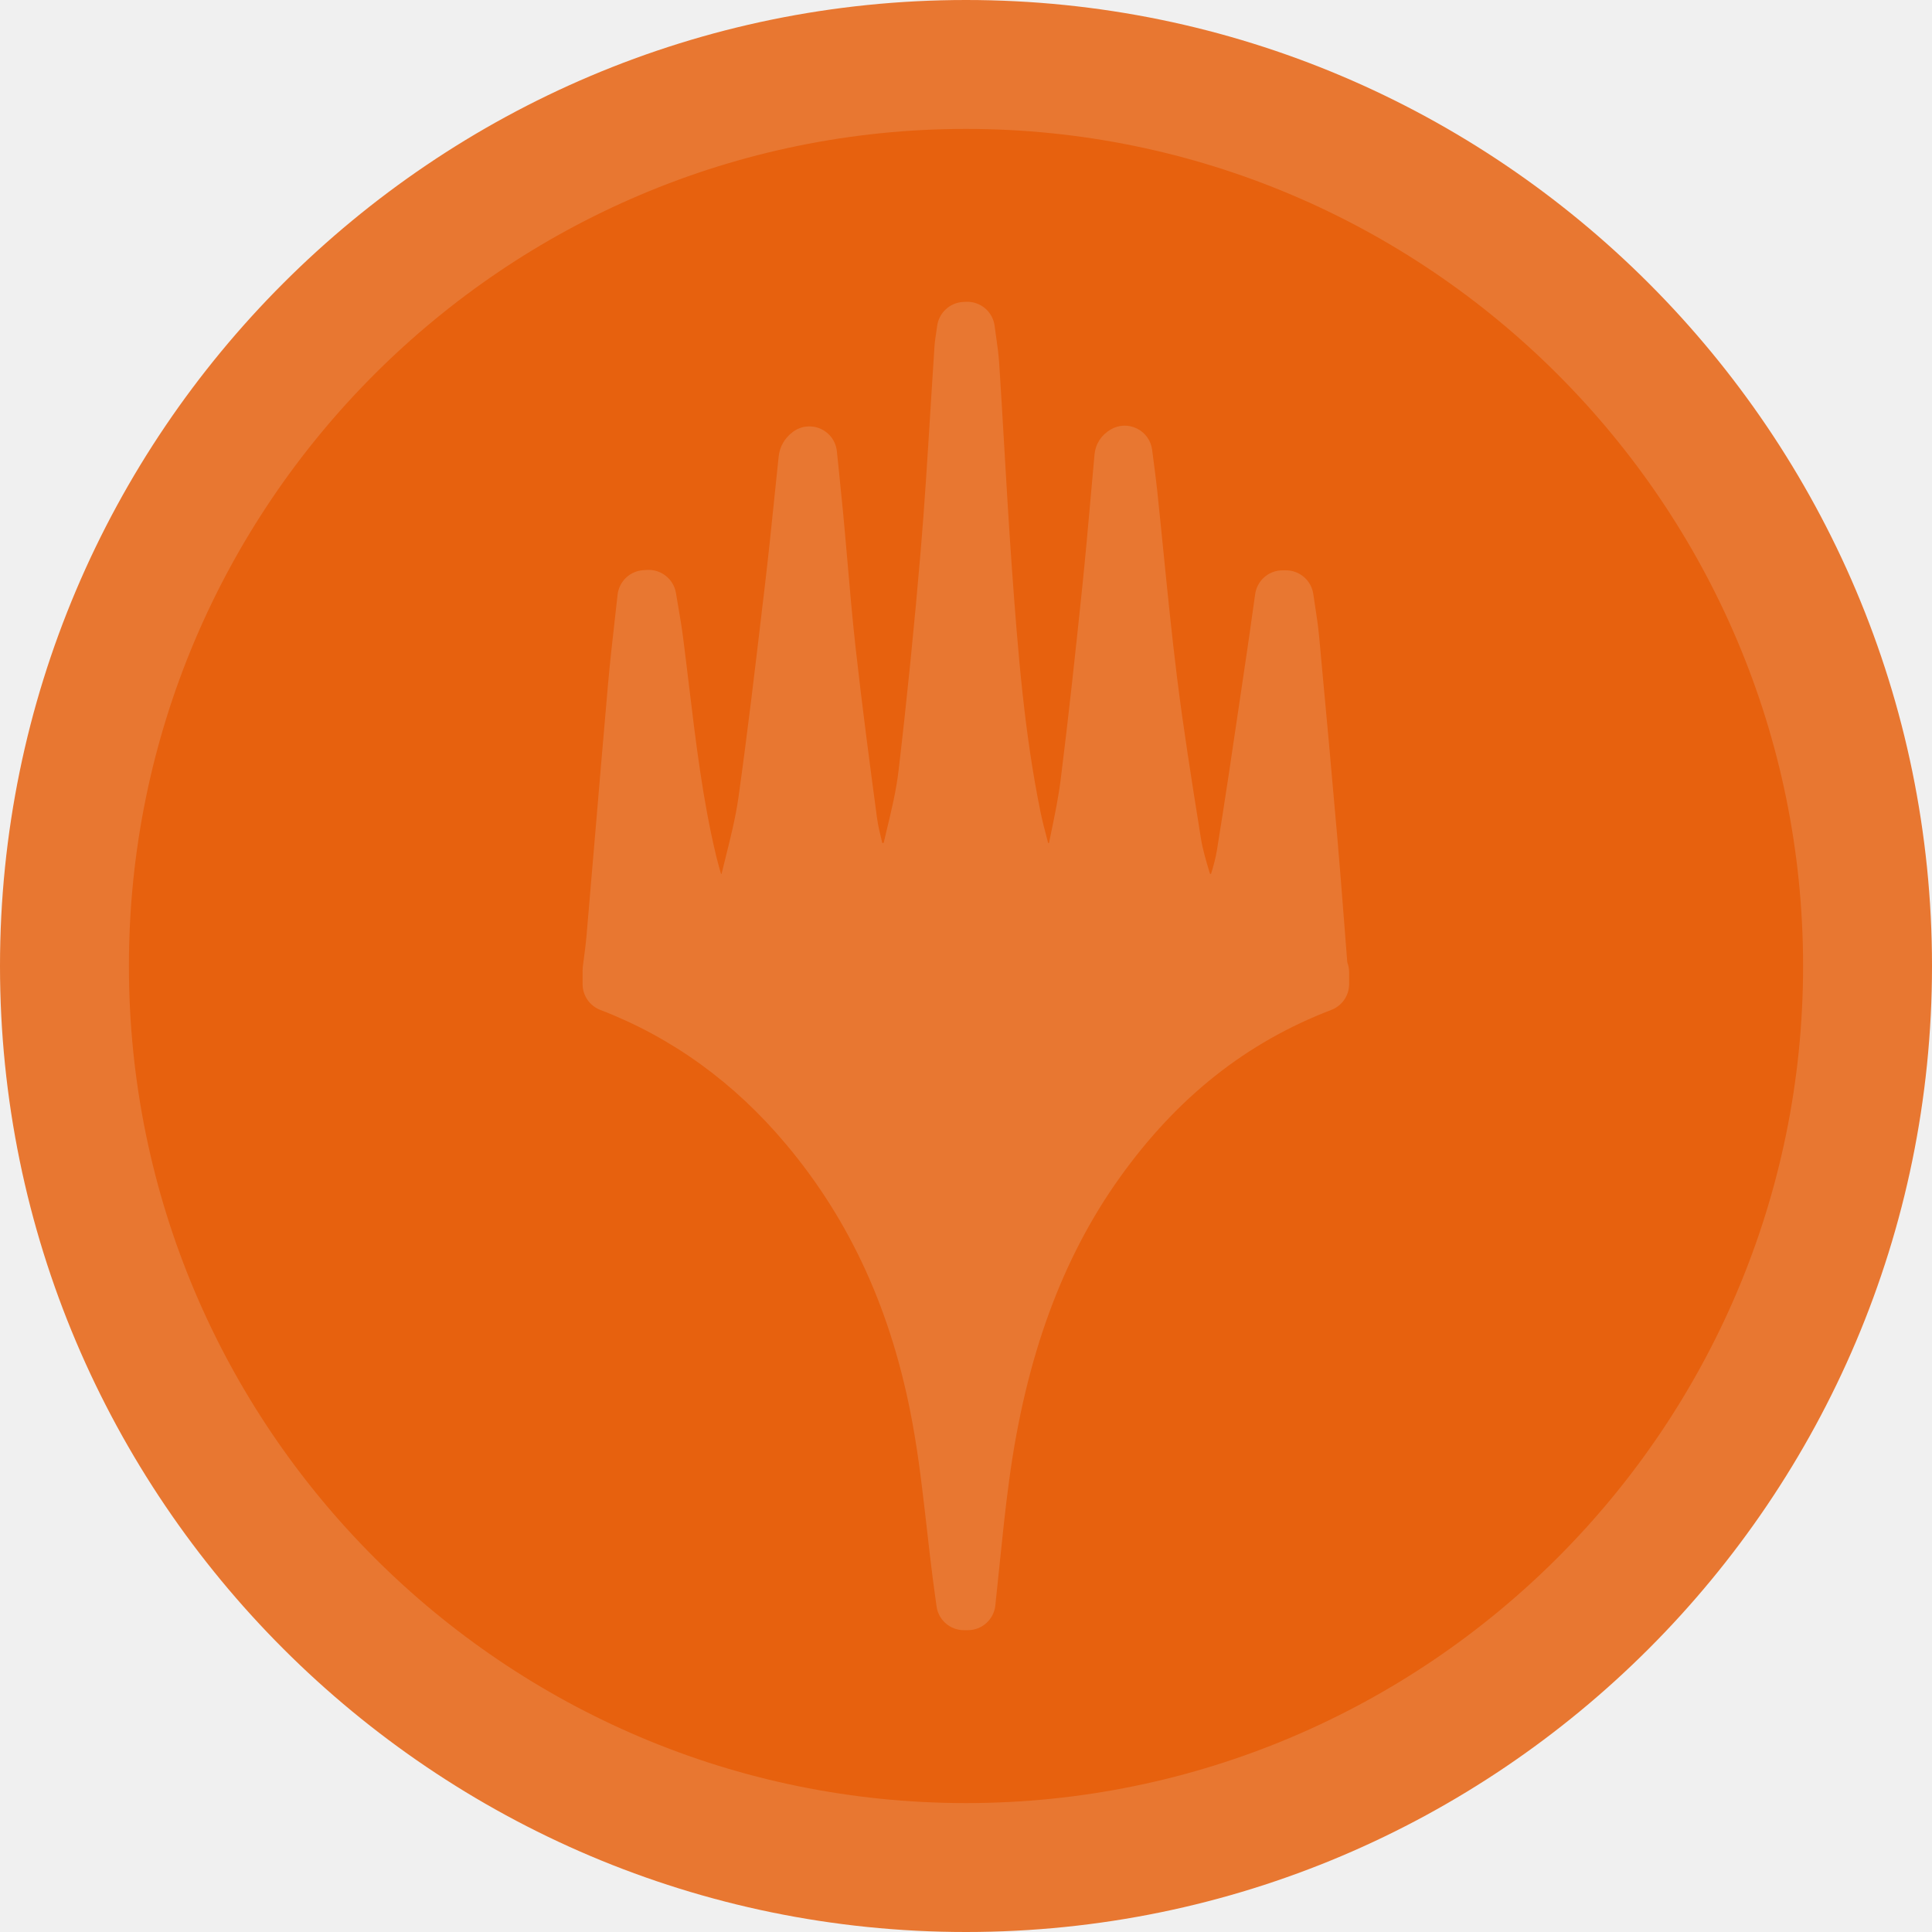
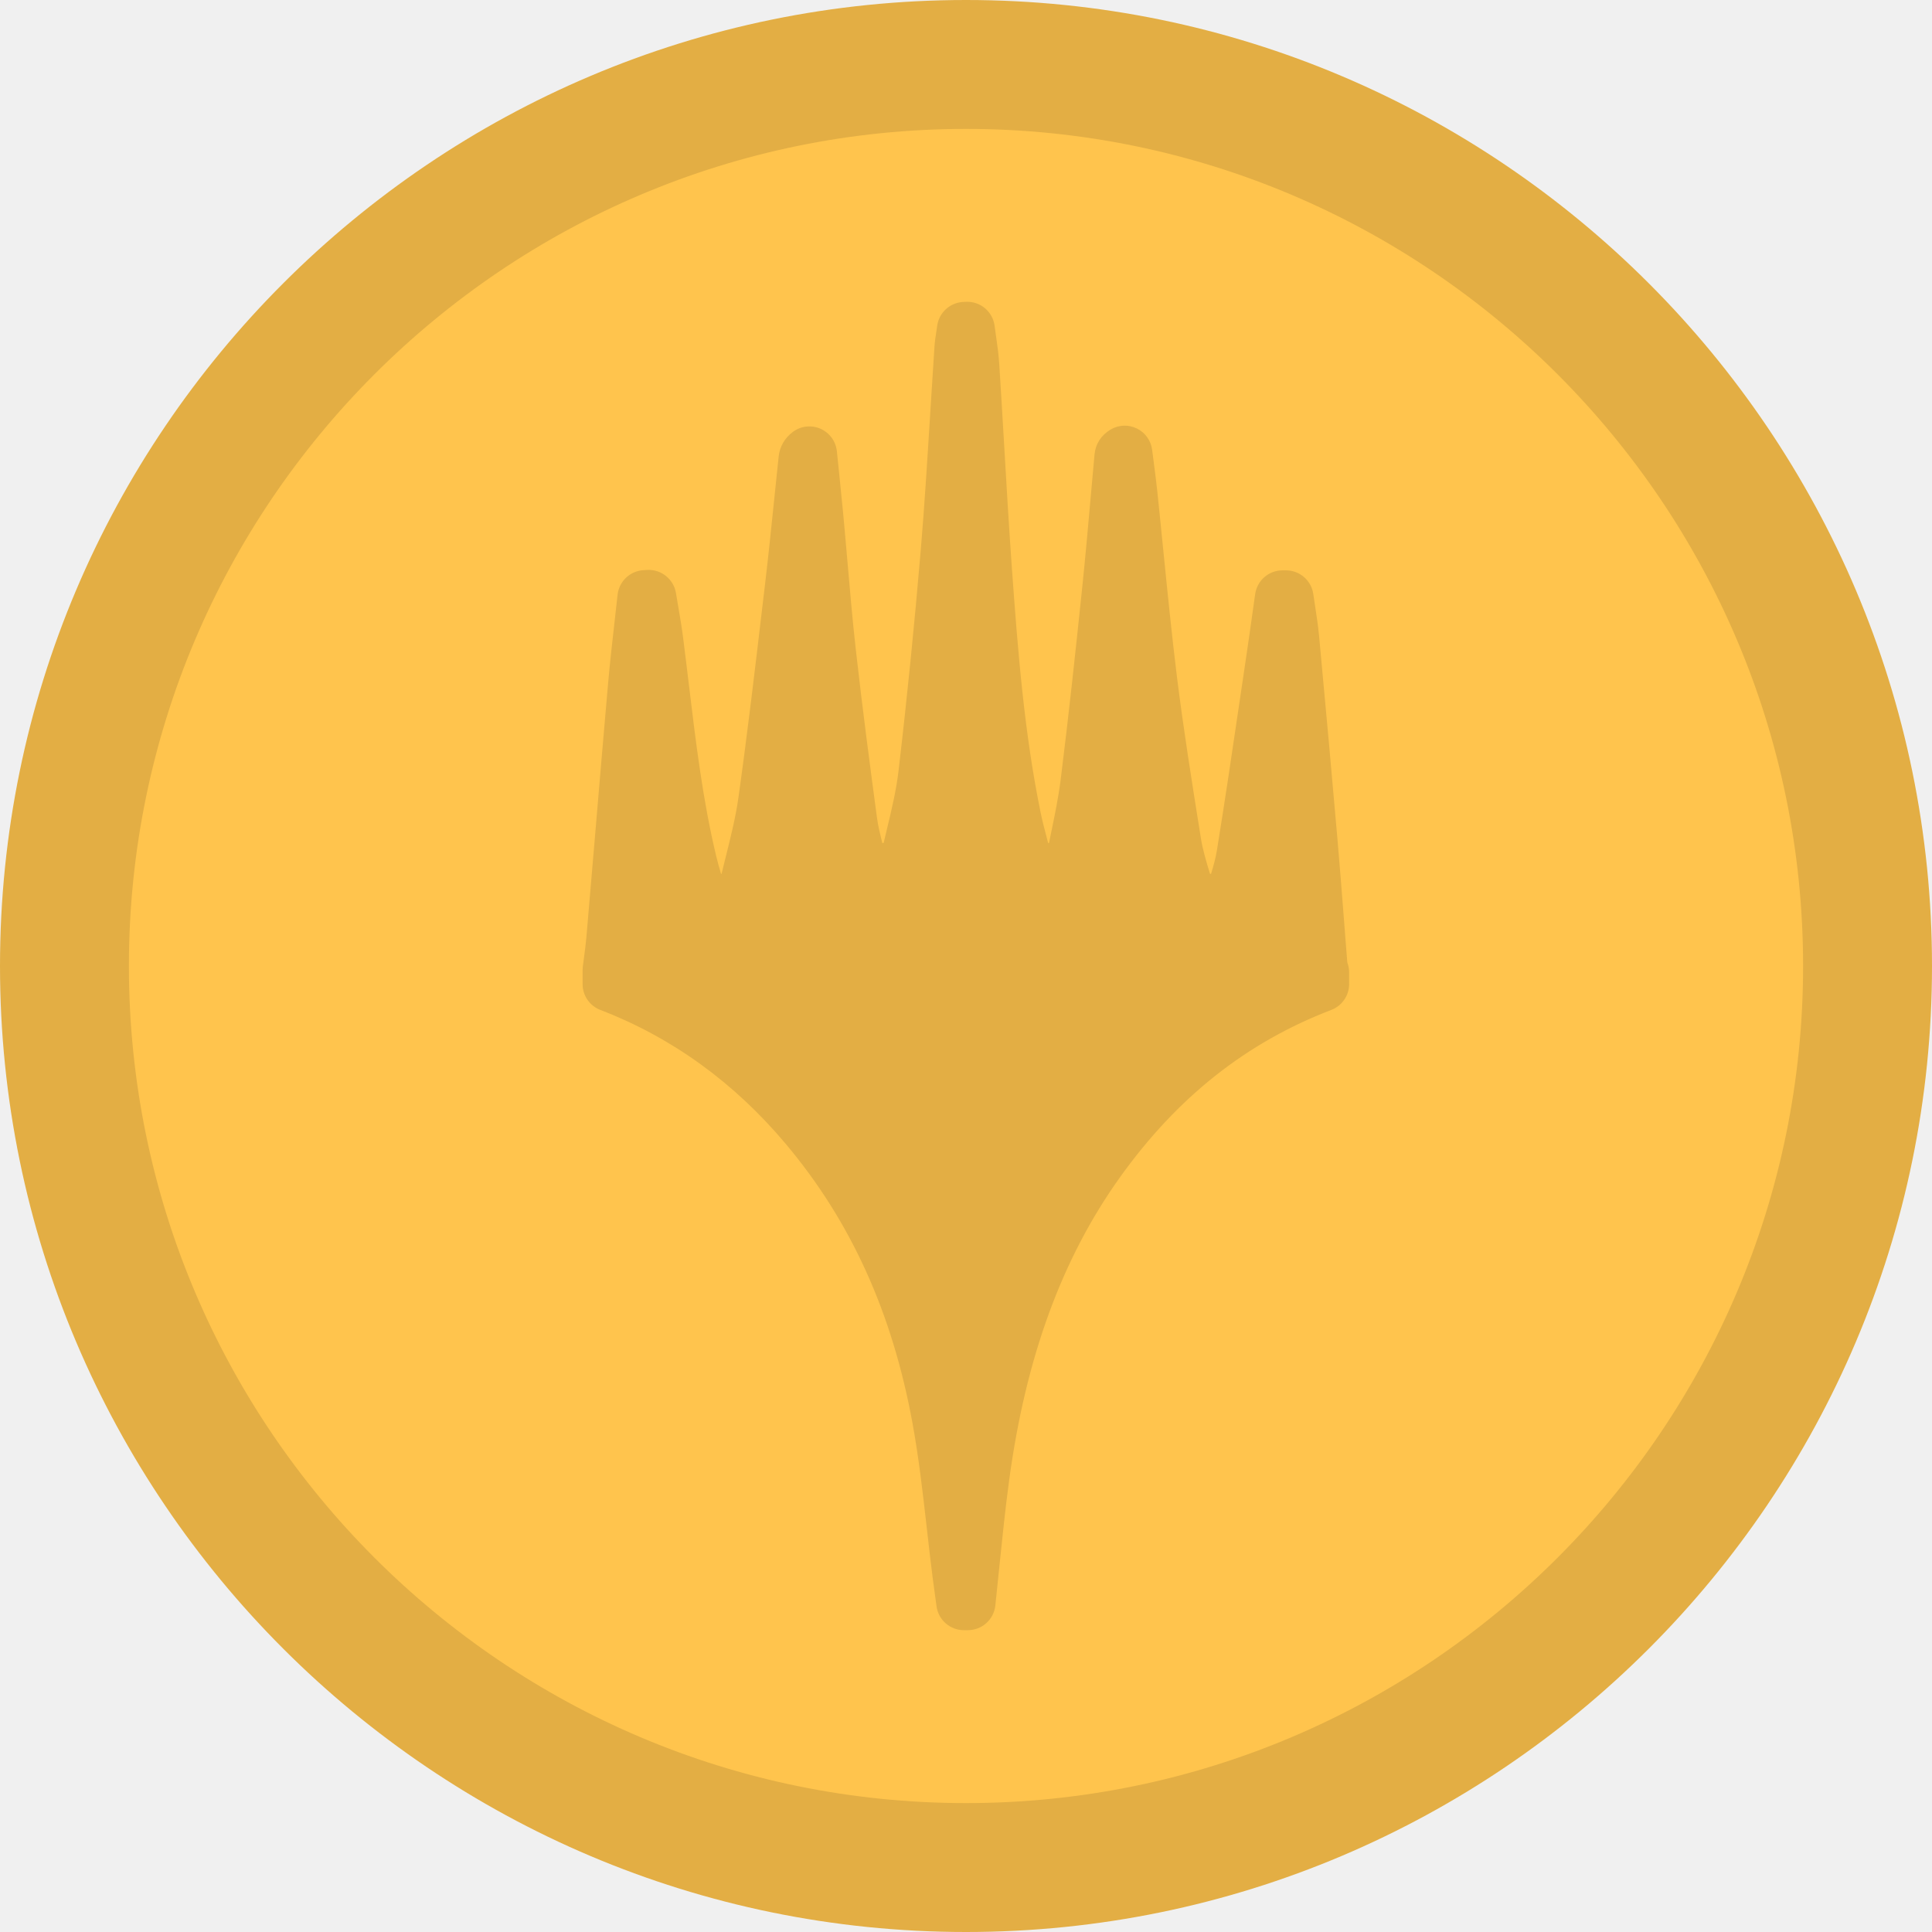
<svg xmlns="http://www.w3.org/2000/svg" width="76" height="76" viewBox="0 0 76 76" fill="none">
  <g clip-path="url(#clip0_113_271)">
-     <path d="M38 73.465C57.587 73.465 73.465 57.587 73.465 38C73.465 18.413 57.587 2.535 38 2.535C18.413 2.535 2.535 18.413 2.535 38C2.535 57.587 18.413 73.465 38 73.465Z" fill="#E7610E" />
-     <path d="M38 76C17.047 76 0 58.953 0 38C0 17.047 17.047 0 38 0C58.953 0 76 17.047 76 38C76 58.953 58.953 76 38 76ZM38 5.071C19.843 5.071 5.071 19.843 5.071 38C5.071 56.157 19.843 70.929 38 70.929C56.157 70.929 70.929 56.157 70.929 38C70.929 19.843 56.157 5.071 38 5.071Z" fill="#E87731" />
-     <path d="M53.008 37.868C53.008 37.868 53.002 37.853 52.998 37.846C52.953 37.29 52.912 36.734 52.868 36.178C52.787 35.135 52.703 34.057 52.611 32.994C52.403 30.597 52.167 27.989 51.89 25.024C51.852 24.624 51.794 24.238 51.736 23.863C51.711 23.699 51.685 23.536 51.662 23.371C51.588 22.838 51.133 22.44 50.595 22.436H50.459C50.459 22.436 50.454 22.436 50.45 22.436C49.909 22.436 49.451 22.835 49.375 23.371L49.27 24.113C49.197 24.637 49.123 25.162 49.045 25.685C48.953 26.31 48.86 26.933 48.768 27.558C48.484 29.492 48.188 31.491 47.87 33.451C47.821 33.751 47.736 34.061 47.638 34.382C47.623 34.376 47.611 34.371 47.596 34.367C47.45 33.884 47.312 33.425 47.241 32.98L47.2 32.723C46.881 30.722 46.55 28.654 46.298 26.62C46.097 24.995 45.93 23.333 45.769 21.725C45.688 20.919 45.608 20.113 45.523 19.309C45.483 18.934 45.434 18.559 45.387 18.197C45.365 18.03 45.343 17.862 45.322 17.695C45.276 17.333 45.052 17.018 44.724 16.857C44.396 16.695 44.011 16.708 43.696 16.893C43.322 17.112 43.096 17.46 43.056 17.875C43.005 18.432 42.955 18.988 42.906 19.546C42.803 20.718 42.694 21.931 42.571 23.117C42.316 25.562 42.04 28.159 41.721 30.691C41.636 31.364 41.499 32.031 41.352 32.739C41.323 32.88 41.294 33.022 41.265 33.163C41.254 33.163 41.242 33.163 41.231 33.161C41.211 33.081 41.189 33.004 41.169 32.924C41.082 32.591 40.999 32.276 40.935 31.962C40.302 28.869 40.046 25.732 39.798 22.25C39.684 20.645 39.588 19.01 39.496 17.427C39.436 16.39 39.374 15.35 39.307 14.312C39.284 13.945 39.235 13.595 39.186 13.257C39.166 13.112 39.144 12.969 39.126 12.824C39.056 12.259 38.563 11.844 37.995 11.873L37.884 11.878C37.364 11.907 36.937 12.302 36.866 12.818C36.857 12.891 36.844 12.965 36.834 13.037C36.806 13.218 36.774 13.425 36.759 13.642C36.7 14.522 36.645 15.404 36.591 16.286C36.482 18.045 36.37 19.863 36.22 21.643C35.973 24.561 35.68 27.484 35.345 30.331C35.256 31.086 35.077 31.839 34.885 32.636C34.843 32.81 34.802 32.984 34.762 33.157C34.744 33.157 34.724 33.159 34.706 33.161C34.704 33.152 34.7 33.141 34.699 33.13C34.617 32.793 34.539 32.477 34.499 32.172C34.215 30.057 33.918 27.802 33.664 25.539C33.532 24.363 33.429 23.159 33.328 21.993C33.275 21.377 33.221 20.761 33.163 20.147C33.11 19.591 33.054 19.035 32.996 18.479L32.92 17.751C32.88 17.36 32.632 17.021 32.272 16.864C31.911 16.708 31.495 16.757 31.181 16.996C30.863 17.239 30.673 17.57 30.631 17.956C30.569 18.528 30.51 19.102 30.452 19.676C30.338 20.792 30.218 21.946 30.084 23.074L29.995 23.82C29.704 26.296 29.401 28.856 29.05 31.361C28.941 32.134 28.751 32.9 28.548 33.712C28.494 33.931 28.44 34.15 28.385 34.371C28.378 34.374 28.371 34.376 28.364 34.378C28.295 34.143 28.23 33.911 28.174 33.679C27.648 31.495 27.373 29.202 27.105 26.984C27.027 26.343 26.951 25.7 26.868 25.059C26.815 24.648 26.746 24.244 26.679 23.854C26.649 23.68 26.62 23.507 26.591 23.331C26.5 22.779 26.006 22.386 25.45 22.42L25.307 22.429C24.78 22.462 24.352 22.871 24.294 23.396C24.255 23.757 24.215 24.119 24.173 24.479C24.084 25.263 23.992 26.075 23.921 26.881C23.742 28.923 23.568 30.966 23.396 33.009C23.287 34.293 23.179 35.577 23.068 36.859C23.047 37.113 23.012 37.372 22.976 37.643C22.958 37.775 22.942 37.906 22.925 38.038C22.92 38.081 22.918 38.127 22.918 38.17V38.714C22.918 39.163 23.195 39.566 23.615 39.728C26.426 40.807 28.882 42.582 30.917 45.007C33.474 48.051 35.102 51.642 35.895 55.983C36.144 57.338 36.303 58.752 36.459 60.119C36.531 60.757 36.605 61.418 36.689 62.068C36.721 62.327 36.758 62.586 36.794 62.845L36.841 63.187C36.913 63.725 37.373 64.127 37.918 64.127H38.074C38.628 64.127 39.094 63.709 39.154 63.158C39.21 62.637 39.264 62.113 39.316 61.59C39.431 60.48 39.547 59.334 39.699 58.218C40.352 53.392 41.778 49.498 44.052 46.318C46.31 43.161 49.032 41.006 52.374 39.726C52.794 39.565 53.071 39.161 53.071 38.712V38.246C53.071 38.116 53.047 37.986 53 37.862L53.008 37.868Z" fill="#E87731" />
+     <path d="M38 73.465C57.587 73.465 73.465 57.587 73.465 38C73.465 18.413 57.587 2.535 38 2.535C18.413 2.535 2.535 18.413 2.535 38C2.535 57.587 18.413 73.465 38 73.465Z" fill="#FFC44D" />
+     <path d="M38 76C17.047 76 0 58.953 0 38C0 17.047 17.047 0 38 0C58.953 0 76 17.047 76 38C76 58.953 58.953 76 38 76ZM38 5.071C19.843 5.071 5.071 19.843 5.071 38C5.071 56.157 19.843 70.929 38 70.929C56.157 70.929 70.929 56.157 70.929 38C70.929 19.843 56.157 5.071 38 5.071Z" fill="#E3AE44" />
+     <path d="M53.008 37.868C53.008 37.868 53.002 37.853 52.998 37.846C52.953 37.29 52.912 36.734 52.868 36.178C52.787 35.135 52.703 34.057 52.611 32.994C52.403 30.597 52.167 27.989 51.89 25.024C51.852 24.624 51.794 24.238 51.736 23.863C51.711 23.699 51.685 23.536 51.662 23.371C51.588 22.838 51.133 22.44 50.595 22.436H50.459C50.459 22.436 50.454 22.436 50.45 22.436C49.909 22.436 49.451 22.835 49.375 23.371L49.27 24.113C49.197 24.637 49.123 25.162 49.045 25.685C48.953 26.31 48.86 26.933 48.768 27.558C48.484 29.492 48.188 31.491 47.87 33.451C47.821 33.751 47.736 34.061 47.638 34.382C47.623 34.376 47.611 34.371 47.596 34.367C47.45 33.884 47.312 33.425 47.241 32.98L47.2 32.723C46.881 30.722 46.55 28.654 46.298 26.62C46.097 24.995 45.93 23.333 45.769 21.725C45.688 20.919 45.608 20.113 45.523 19.309C45.483 18.934 45.434 18.559 45.387 18.197C45.365 18.03 45.343 17.862 45.322 17.695C45.276 17.333 45.052 17.018 44.724 16.857C44.396 16.695 44.011 16.708 43.696 16.893C43.322 17.112 43.096 17.46 43.056 17.875C43.005 18.432 42.955 18.988 42.906 19.546C42.803 20.718 42.694 21.931 42.571 23.117C42.316 25.562 42.04 28.159 41.721 30.691C41.636 31.364 41.499 32.031 41.352 32.739C41.323 32.88 41.294 33.022 41.265 33.163C41.254 33.163 41.242 33.163 41.231 33.161C41.211 33.081 41.189 33.004 41.169 32.924C41.082 32.591 40.999 32.276 40.935 31.962C40.302 28.869 40.046 25.732 39.798 22.25C39.684 20.645 39.588 19.01 39.496 17.427C39.436 16.39 39.374 15.35 39.307 14.312C39.284 13.945 39.235 13.595 39.186 13.256C39.166 13.112 39.144 12.969 39.126 12.824C39.056 12.259 38.563 11.844 37.995 11.873L37.884 11.878C37.364 11.907 36.937 12.302 36.866 12.818C36.857 12.891 36.844 12.965 36.834 13.037C36.806 13.218 36.774 13.425 36.759 13.642C36.7 14.522 36.645 15.404 36.591 16.286C36.482 18.045 36.37 19.863 36.22 21.643C35.973 24.561 35.68 27.484 35.345 30.331C35.256 31.086 35.077 31.839 34.885 32.636C34.843 32.81 34.802 32.983 34.762 33.157C34.744 33.157 34.724 33.159 34.706 33.161C34.704 33.152 34.7 33.141 34.699 33.13C34.617 32.793 34.539 32.477 34.499 32.172C34.215 30.057 33.918 27.802 33.664 25.539C33.532 24.363 33.429 23.159 33.328 21.993C33.275 21.377 33.221 20.761 33.163 20.147C33.11 19.591 33.054 19.035 32.996 18.479L32.92 17.751C32.88 17.36 32.632 17.021 32.272 16.864C31.911 16.708 31.495 16.757 31.181 16.996C30.863 17.239 30.673 17.57 30.631 17.956C30.569 18.528 30.51 19.102 30.452 19.676C30.338 20.792 30.218 21.946 30.084 23.074L29.995 23.82C29.704 26.296 29.401 28.856 29.05 31.361C28.941 32.134 28.751 32.9 28.548 33.712C28.494 33.931 28.44 34.15 28.385 34.371C28.378 34.374 28.371 34.376 28.364 34.378C28.295 34.143 28.23 33.911 28.174 33.679C27.648 31.495 27.373 29.202 27.105 26.984C27.027 26.343 26.951 25.7 26.868 25.059C26.815 24.648 26.746 24.244 26.679 23.854C26.649 23.68 26.62 23.507 26.591 23.331C26.5 22.779 26.006 22.386 25.45 22.42L25.307 22.429C24.78 22.462 24.352 22.871 24.294 23.396C24.255 23.757 24.215 24.119 24.173 24.479C24.084 25.263 23.992 26.075 23.921 26.881C23.742 28.923 23.568 30.966 23.396 33.009C23.287 34.293 23.179 35.577 23.068 36.859C23.047 37.113 23.012 37.372 22.976 37.643C22.958 37.775 22.942 37.906 22.925 38.038C22.92 38.081 22.918 38.127 22.918 38.17V38.714C22.918 39.163 23.195 39.566 23.615 39.728C26.426 40.807 28.882 42.582 30.917 45.007C33.474 48.051 35.102 51.642 35.895 55.983C36.144 57.338 36.303 58.752 36.459 60.119C36.531 60.757 36.605 61.418 36.689 62.068C36.721 62.327 36.758 62.586 36.794 62.845L36.841 63.187C36.913 63.725 37.373 64.127 37.918 64.127H38.074C38.628 64.127 39.094 63.709 39.154 63.158C39.21 62.637 39.264 62.113 39.316 61.59C39.431 60.48 39.547 59.333 39.699 58.218C40.352 53.392 41.778 49.498 44.052 46.318C46.31 43.161 49.032 41.006 52.374 39.726C52.794 39.565 53.071 39.161 53.071 38.712V38.246C53.071 38.116 53.047 37.986 53 37.862L53.008 37.868Z" fill="#E3AE44" />
  </g>
  <defs>
    <clipPath id="clip0_113_271">
      <rect width="76" height="76" fill="white" />
    </clipPath>
  </defs>
</svg>
